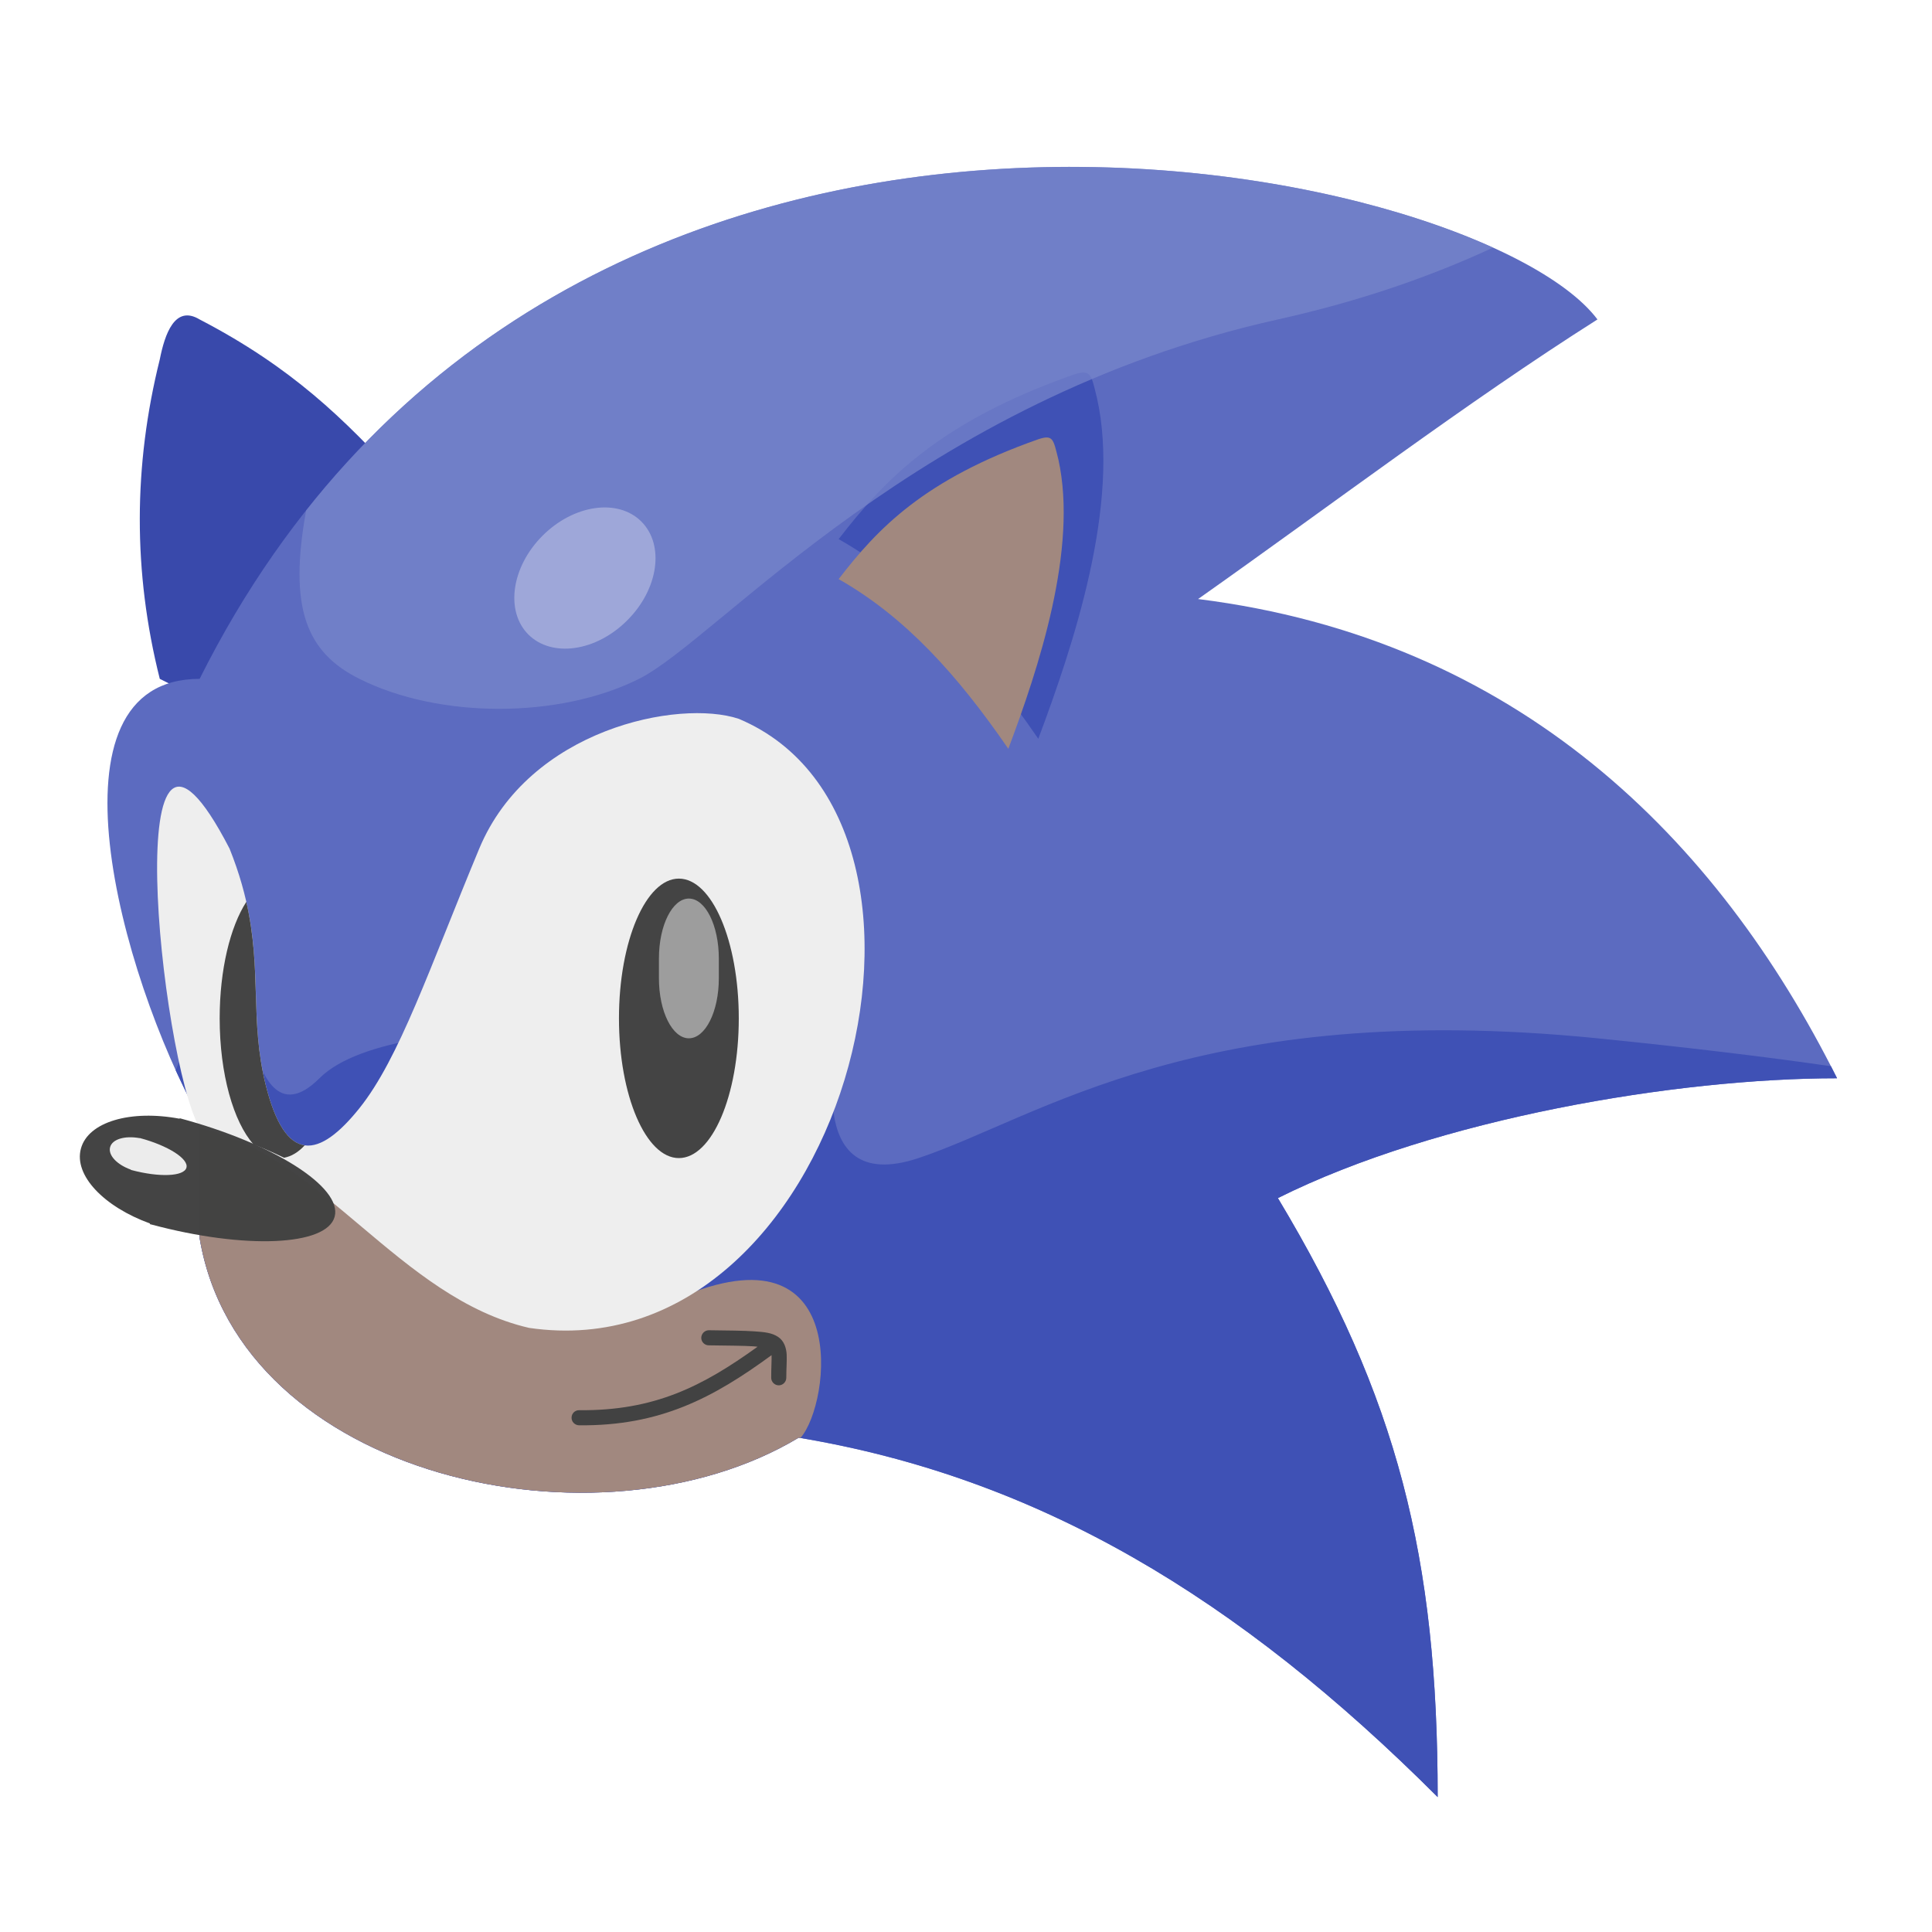
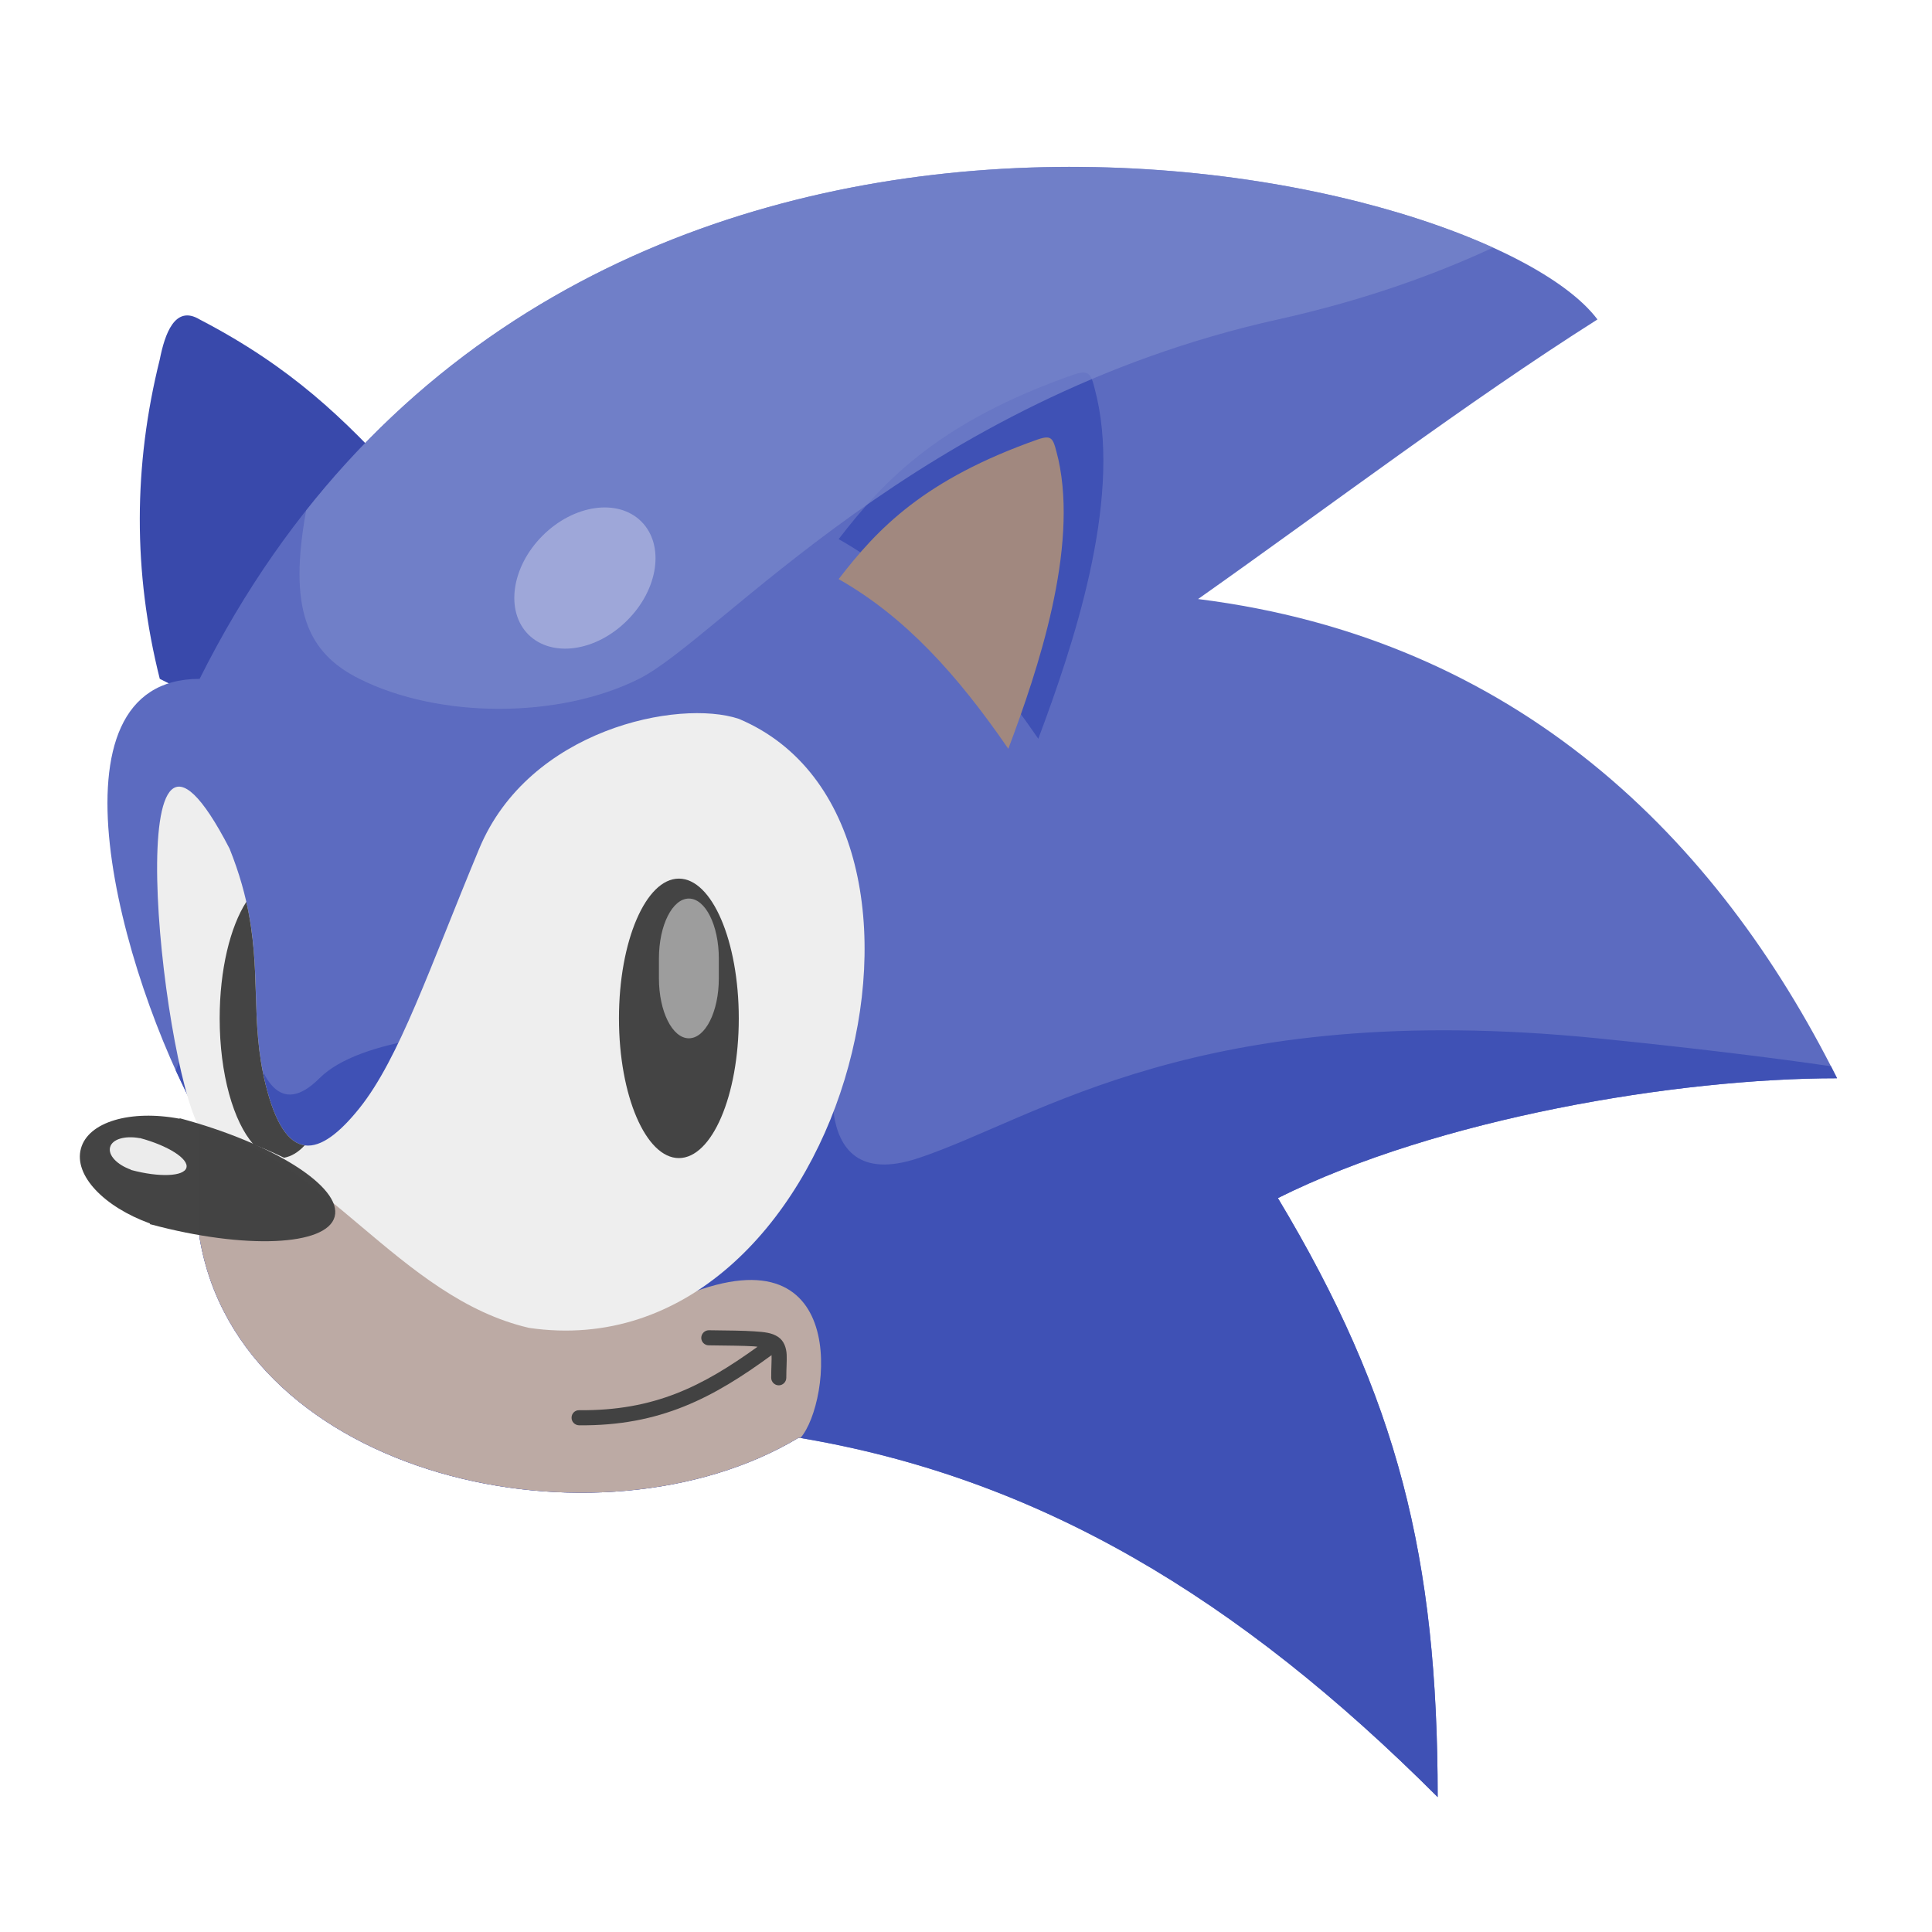
<svg xmlns="http://www.w3.org/2000/svg" xmlns:xlink="http://www.w3.org/1999/xlink" width="64px" height="64px" viewBox="0 0 64 64" version="1.1">
  <defs>
    <filter id="alpha" filterUnits="objectBoundingBox" x="0%" y="0%" width="100%" height="100%">
      <feColorMatrix type="matrix" in="SourceGraphic" values="0 0 0 0 1 0 0 0 0 1 0 0 0 0 1 0 0 0 1 0" />
    </filter>
    <mask id="mask0">
      <g filter="url(#alpha)">
        <rect x="0" y="0" width="64" height="64" style="fill:rgb(0%,0%,0%);fill-opacity:0.986;stroke:none;" />
      </g>
    </mask>
    <clipPath id="clip1">
      <rect x="0" y="0" width="64" height="64" />
    </clipPath>
    <g id="surface5" clip-path="url(#clip1)">
      <path style=" stroke:none;fill-rule:nonzero;fill:rgb(25.882%,25.882%,25.882%);fill-opacity:1;" d="M 22.488 29.105 C 23.586 29.105 24.473 31.176 24.473 33.734 C 24.473 36.293 23.586 38.363 22.488 38.363 C 21.395 38.363 20.504 36.293 20.504 33.734 C 20.504 31.176 21.395 29.105 22.488 29.105 Z M 22.488 29.105 " />
    </g>
    <mask id="mask1">
      <g filter="url(#alpha)">
        <rect x="0" y="0" width="64" height="64" style="fill:rgb(0%,0%,0%);fill-opacity:0.986;stroke:none;" />
      </g>
    </mask>
    <clipPath id="clip2">
      <rect x="0" y="0" width="64" height="64" />
    </clipPath>
    <g id="surface8" clip-path="url(#clip2)">
      <path style=" stroke:none;fill-rule:nonzero;fill:rgb(61.961%,61.961%,61.961%);fill-opacity:1;" d="M 22.82 29.766 C 23.367 29.766 23.812 30.652 23.812 31.75 L 23.812 32.41 C 23.812 33.508 23.367 34.395 22.82 34.395 C 22.273 34.395 21.828 33.508 21.828 32.41 L 21.828 31.75 C 21.828 30.652 22.273 29.766 22.82 29.766 Z M 22.82 29.766 " />
    </g>
    <mask id="mask2">
      <g filter="url(#alpha)">
        <rect x="0" y="0" width="64" height="64" style="fill:rgb(0%,0%,0%);fill-opacity:0.986;stroke:none;" />
      </g>
    </mask>
    <clipPath id="clip3">
      <rect x="0" y="0" width="64" height="64" />
    </clipPath>
    <g id="surface11" clip-path="url(#clip3)">
      <path style=" stroke:none;fill-rule:nonzero;fill:rgb(25.882%,25.882%,25.882%);fill-opacity:1;" d="M 8.16 29.875 C 7.625 30.703 7.277 32.121 7.277 33.734 C 7.277 35.578 7.734 37.164 8.398 37.91 C 8.742 38.043 9.078 38.191 9.41 38.352 C 9.652 38.309 9.883 38.168 10.094 37.941 C 9.57 37.867 9.133 37.262 8.805 35.953 C 8.27 33.812 8.68 32.172 8.16 29.875 Z M 8.16 29.875 " />
    </g>
    <mask id="mask3">
      <g filter="url(#alpha)">
        <rect x="0" y="0" width="64" height="64" style="fill:rgb(0%,0%,0%);fill-opacity:0.986;stroke:none;" />
      </g>
    </mask>
    <clipPath id="clip4">
      <rect x="0" y="0" width="64" height="64" />
    </clipPath>
    <g id="surface14" clip-path="url(#clip4)">
      <path style=" stroke:none;fill-rule:nonzero;fill:rgb(25.882%,25.882%,25.882%);fill-opacity:1;" d="M 5.953 37.043 L 5.949 37.059 C 4.328 36.754 2.918 37.16 2.68 38.051 C 2.441 38.934 3.441 39.977 4.973 40.531 C 4.969 40.535 4.965 40.543 4.961 40.551 C 4.977 40.555 4.992 40.559 5.008 40.562 C 8.113 41.395 10.824 41.277 11.086 40.305 C 11.348 39.328 9.059 37.875 5.953 37.043 Z M 5.953 37.043 " />
    </g>
    <mask id="mask4">
      <g filter="url(#alpha)">
        <rect x="0" y="0" width="64" height="64" style="fill:rgb(0%,0%,0%);fill-opacity:0.986;stroke:none;" />
      </g>
    </mask>
    <clipPath id="clip5">
      <rect x="0" y="0" width="64" height="64" />
    </clipPath>
    <g id="surface17" clip-path="url(#clip5)">
      <path style=" stroke:none;fill-rule:nonzero;fill:rgb(93.333%,93.333%,93.333%);fill-opacity:1;" d="M 4.633 37.699 L 4.629 37.703 C 4.141 37.613 3.719 37.734 3.648 38 C 3.574 38.266 3.875 38.582 4.336 38.746 C 4.336 38.75 4.336 38.75 4.332 38.754 C 4.34 38.754 4.344 38.754 4.348 38.758 C 5.281 39.008 6.098 38.973 6.176 38.68 C 6.254 38.387 5.566 37.949 4.633 37.699 Z M 4.633 37.699 " />
    </g>
    <mask id="mask5">
      <g filter="url(#alpha)">
        <rect x="0" y="0" width="64" height="64" style="fill:rgb(0%,0%,0%);fill-opacity:0.986;stroke:none;" />
      </g>
    </mask>
    <clipPath id="clip6">
      <rect x="0" y="0" width="64" height="64" />
    </clipPath>
    <g id="surface20" clip-path="url(#clip6)">
      <path style=" stroke:none;fill-rule:nonzero;fill:rgb(62.353%,65.882%,85.49%);fill-opacity:0.991;" d="M 21.246 17.277 C 22.023 18.055 21.812 19.52 20.777 20.551 C 19.746 21.586 18.281 21.793 17.504 21.02 C 16.73 20.246 16.941 18.777 17.973 17.746 C 19.008 16.711 20.473 16.504 21.246 17.277 Z M 21.246 17.277 " />
    </g>
  </defs>
  <g id="surface1">
    <path style=" stroke:none;fill-rule:nonzero;fill:rgb(22.353%,28.627%,67.059%);fill-opacity:1;" d="M 5.293 22.488 C 4.402 18.945 4.418 15.418 5.293 11.906 C 5.457 11.078 5.789 10.086 6.613 10.582 C 9.68 12.176 11.41 13.891 13.23 15.875 L 7.938 23.812 Z M 5.293 22.488 " />
    <path style=" stroke:none;fill-rule:nonzero;fill:rgb(36.078%,41.961%,75.294%);fill-opacity:1;" d="M 6.613 37.043 C 3.969 32.25 1.324 22.488 6.613 22.488 C 18.52 -1.324 48.949 5.293 52.918 10.582 C 48.578 13.332 44.102 16.73 39.688 19.844 C 50.27 21.168 56.887 27.781 60.855 35.719 C 55.562 35.719 47.625 37.043 42.332 39.688 C 46.301 46.301 47.625 51.594 47.625 59.531 C 41.012 52.918 34.395 48.949 26.457 47.625 C 19.844 51.594 7.938 48.949 6.613 41.012 Z M 6.613 37.043 " />
    <path style=" stroke:none;fill-rule:nonzero;fill:rgb(24.706%,31.765%,70.98%);fill-opacity:1;" d="M 7.938 30.426 L 5.82 35.453 C 6.082 36.023 6.348 36.559 6.613 37.043 L 6.613 41.012 C 7.938 48.949 19.844 51.594 26.457 47.625 C 34.395 48.949 41.012 52.918 47.625 59.531 C 47.625 51.594 46.301 46.301 42.332 39.688 C 47.625 37.043 55.562 35.719 60.855 35.719 C 60.789 35.586 60.719 35.453 60.652 35.32 C 58.598 35.023 56.059 34.711 52.918 34.395 C 39.688 33.074 34.395 37.043 30.426 38.363 C 26.457 39.688 27.781 34.395 27.781 34.395 L 25.137 34.395 C 25.137 34.395 13.23 33.074 10.582 35.719 C 7.938 38.363 7.938 30.426 7.938 30.426 Z M 7.938 30.426 " />
    <path style=" stroke:none;fill-rule:nonzero;fill:rgb(24.706%,31.765%,70.98%);fill-opacity:1;" d="M 27.781 17.859 C 30.375 19.332 32.41 21.59 34.395 24.473 C 35.562 21.359 37.121 16.691 36.34 13.191 C 36.148 12.41 36.148 12.219 35.562 12.41 C 31.105 13.98 29.297 15.898 27.781 17.859 Z M 27.781 17.859 " />
    <path style=" stroke:none;fill-rule:nonzero;fill:rgb(63.137%,53.333%,49.804%);fill-opacity:1;" d="M 27.781 19.184 C 29.984 20.434 31.715 22.352 33.402 24.805 C 34.395 22.16 35.719 18.191 35.059 15.215 C 34.891 14.551 34.891 14.387 34.395 14.551 C 30.605 15.883 29.066 17.516 27.781 19.184 Z M 27.781 19.184 " />
-     <path style=" stroke:none;fill-rule:nonzero;fill:rgb(63.137%,53.333%,49.804%);fill-opacity:1;" d="M 6.262 36.375 C 6.379 36.605 6.496 36.828 6.613 37.043 L 6.613 41.012 C 7.938 48.949 19.844 51.594 26.457 47.625 C 26.477 47.629 26.496 47.633 26.516 47.637 C 26.52 47.633 26.52 47.633 26.52 47.629 C 27.527 46.484 28.219 40.523 22.488 42.996 L 17.859 39.688 C 13.914 38.844 9.57 39.301 6.262 36.375 Z M 6.262 36.375 " />
+     <path style=" stroke:none;fill-rule:nonzero;fill:rgb(73.725%,66.667%,64.314%);fill-opacity:1;" d="M 6.262 36.375 C 6.379 36.605 6.496 36.828 6.613 37.043 L 6.613 41.012 C 7.938 48.949 19.844 51.594 26.457 47.625 C 26.477 47.629 26.496 47.633 26.516 47.637 C 26.52 47.633 26.52 47.633 26.52 47.629 C 27.527 46.484 28.219 40.523 22.488 42.996 L 17.859 39.688 C 13.914 38.844 9.57 39.301 6.262 36.375 Z M 6.262 36.375 " />
    <path style=" stroke:none;fill-rule:nonzero;fill:rgb(93.333%,93.333%,93.333%);fill-opacity:1;" d="M 6.613 37.371 C 10.668 38.254 13.23 42.996 17.527 43.988 C 27.926 45.504 32.68 27.27 24.473 23.812 C 22.488 23.152 17.527 24.145 15.875 28.113 C 14.223 32.082 13.23 35.059 11.906 36.711 C 10.582 38.363 9.465 38.598 8.805 35.953 C 8.145 33.305 8.93 31.418 7.605 28.113 C 3.848 20.84 5.301 35.035 6.613 37.371 Z M 6.613 37.371 " />
    <use xlink:href="#surface5" mask="url(#mask0)" />
    <use xlink:href="#surface8" mask="url(#mask1)" />
    <use xlink:href="#surface11" mask="url(#mask2)" />
    <use xlink:href="#surface14" mask="url(#mask3)" />
    <use xlink:href="#surface17" mask="url(#mask4)" />
    <path style=" stroke:none;fill-rule:nonzero;fill:rgb(25.882%,25.882%,25.882%);fill-opacity:1;" d="M 23.477 44.066 C 23.34 44.07 23.234 44.18 23.23 44.316 C 23.23 44.453 23.34 44.566 23.48 44.566 C 24.145 44.574 24.621 44.578 24.949 44.598 C 25 44.602 25.047 44.605 25.094 44.613 C 23.27 45.926 21.68 46.738 19.184 46.715 C 19.047 46.711 18.934 46.824 18.934 46.961 C 18.93 47.098 19.043 47.211 19.18 47.215 C 21.871 47.242 23.633 46.301 25.559 44.891 C 25.566 45.047 25.547 45.301 25.547 45.641 C 25.547 45.777 25.66 45.891 25.797 45.891 C 25.934 45.891 26.047 45.777 26.047 45.641 C 26.047 45.32 26.07 45.082 26.059 44.867 C 26.047 44.652 25.973 44.414 25.773 44.285 C 25.574 44.152 25.336 44.125 24.98 44.102 C 24.625 44.078 24.148 44.074 23.484 44.066 C 23.48 44.066 23.48 44.066 23.477 44.066 Z M 23.477 44.066 " />
    <path style=" stroke:none;fill-rule:nonzero;fill:rgb(47.451%,52.549%,79.608%);fill-opacity:0.714;" d="M 35.41 5.527 C 26.816 5.543 16.941 8.309 10.141 16.91 C 9.555 20.141 10.145 21.609 11.906 22.488 C 14.551 23.812 18.52 23.812 21.168 22.488 C 23.812 21.168 30.426 13.23 42.332 10.582 C 45.129 9.961 47.484 9.121 49.457 8.203 C 46.152 6.703 41.059 5.52 35.41 5.527 Z M 35.41 5.527 " />
    <use xlink:href="#surface20" mask="url(#mask5)" />
  </g>
</svg>
